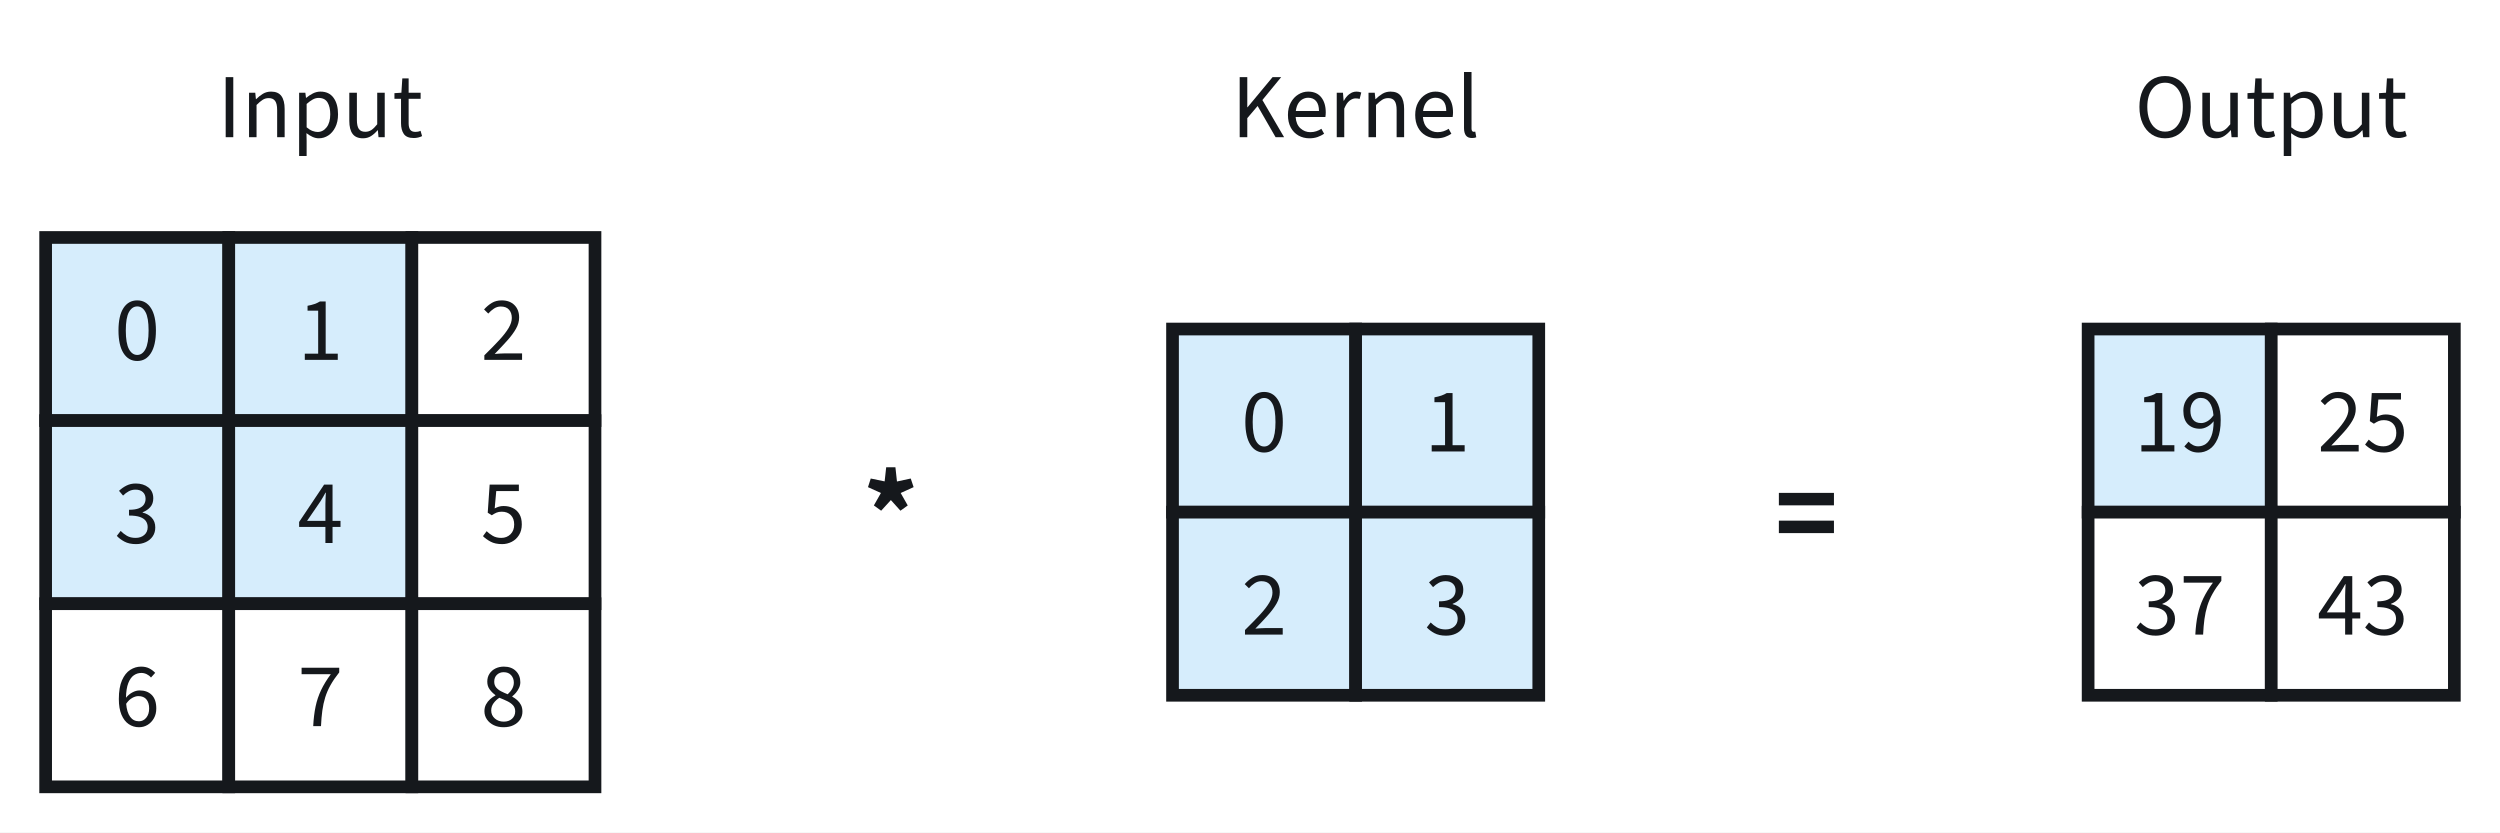
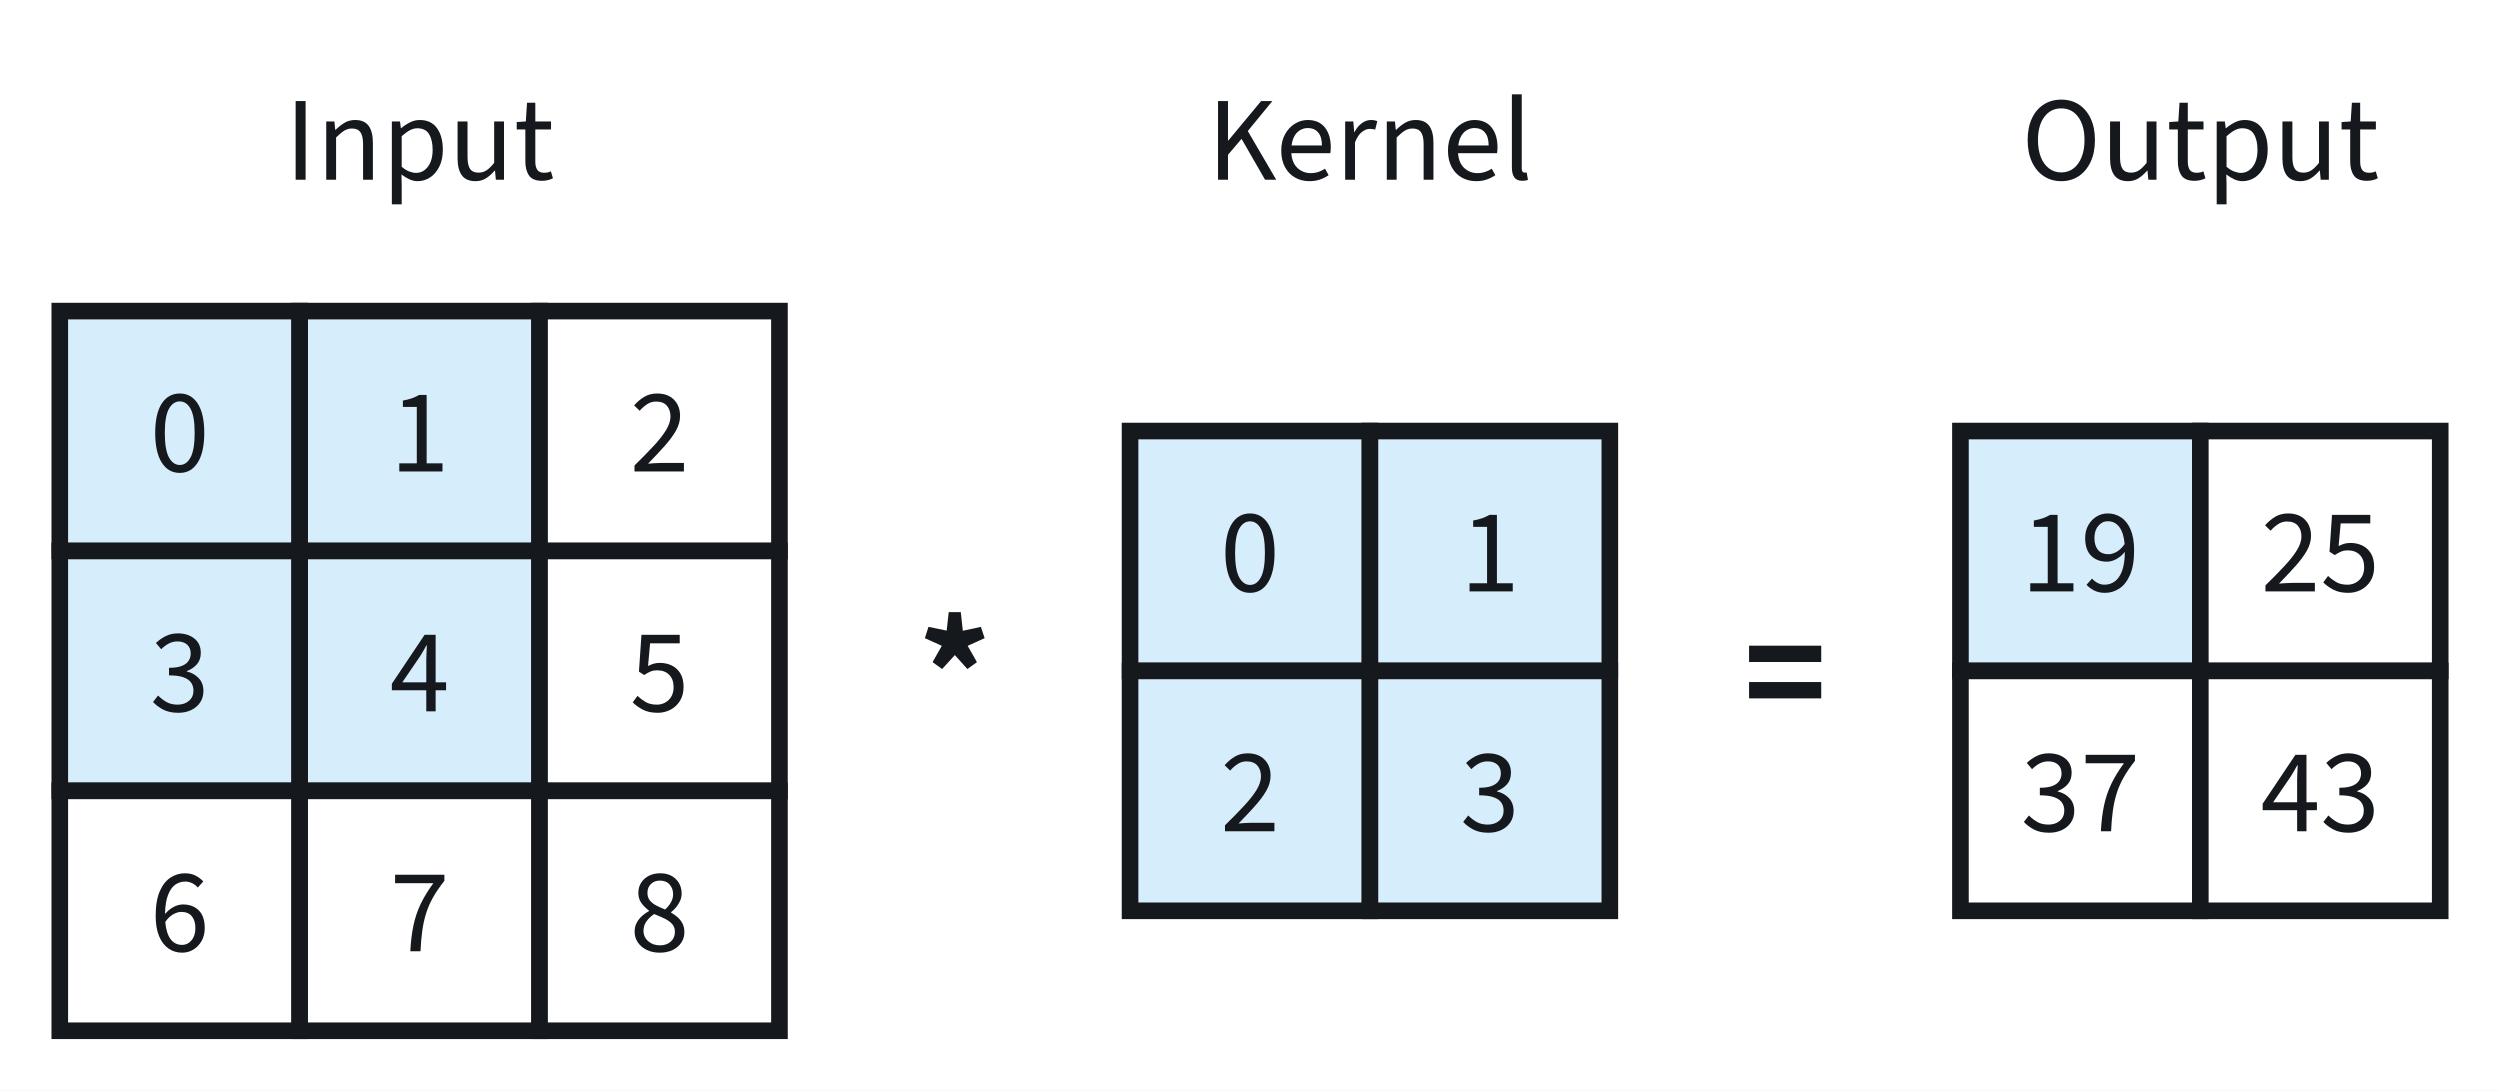
- <svg xmlns="http://www.w3.org/2000/svg" xmlns:xlink="http://www.w3.org/1999/xlink" width="354.96pt" height="118.198pt" viewBox="0 0 354.96 118.198" version="1.1">
+ <svg xmlns="http://www.w3.org/2000/svg" xmlns:xlink="http://www.w3.org/1999/xlink" width="270.96pt" height="118.198pt" viewBox="0 0 270.96 118.198" version="1.1">
  <defs>
    <style type="text/css">*{stroke-linejoin: round; stroke-linecap: butt}</style>
  </defs>
  <g id="figure_1">
    <g id="patch_1">
-       <path d="M 0 118.198  L 354.96 118.198  L 354.96 0  L 0 0  z " style="fill: #ffffff" />
+       <path d="M 0 118.198  L 270.96 118.198  L 270.96 0  L 0 0  z " style="fill: #ffffff" />
    </g>
    <g id="axes_1">
      <g id="patch_2">
-         <path d="M 6.48 59.718  L 32.48 59.718  L 32.48 33.718  L 6.48 33.718  z " clip-path="url(#pc8d4a85cce)" style="fill: #d6edfc; stroke: #15181c; stroke-width: 1.8; stroke-linejoin: miter" />
+         <path d="M 6.48 59.718  L 32.48 59.718  L 32.48 33.718  L 6.48 33.718  z " clip-path="url(#p2e4fd862c2)" style="fill: #d6edfc; stroke: #15181c; stroke-width: 1.8; stroke-linejoin: miter" />
      </g>
      <g id="patch_3">
-         <path d="M 32.48 59.718  L 58.48 59.718  L 58.48 33.718  L 32.48 33.718  z " clip-path="url(#pc8d4a85cce)" style="fill: #d6edfc; stroke: #15181c; stroke-width: 1.8; stroke-linejoin: miter" />
+         <path d="M 32.48 59.718  L 58.48 59.718  L 58.48 33.718  L 32.48 33.718  z " clip-path="url(#p2e4fd862c2)" style="fill: #d6edfc; stroke: #15181c; stroke-width: 1.8; stroke-linejoin: miter" />
      </g>
      <g id="patch_4">
-         <path d="M 58.48 59.718  L 84.48 59.718  L 84.48 33.718  L 58.48 33.718  z " clip-path="url(#pc8d4a85cce)" style="fill: #ffffff; stroke: #15181c; stroke-width: 1.8; stroke-linejoin: miter" />
+         <path d="M 58.48 59.718  L 84.48 59.718  L 84.48 33.718  L 58.48 33.718  z " clip-path="url(#p2e4fd862c2)" style="fill: #ffffff; stroke: #15181c; stroke-width: 1.8; stroke-linejoin: miter" />
      </g>
      <g id="patch_5">
-         <path d="M 6.48 85.718  L 32.48 85.718  L 32.48 59.718  L 6.48 59.718  z " clip-path="url(#pc8d4a85cce)" style="fill: #d6edfc; stroke: #15181c; stroke-width: 1.8; stroke-linejoin: miter" />
+         <path d="M 6.48 85.718  L 32.48 85.718  L 32.48 59.718  L 6.48 59.718  z " clip-path="url(#p2e4fd862c2)" style="fill: #d6edfc; stroke: #15181c; stroke-width: 1.8; stroke-linejoin: miter" />
      </g>
      <g id="patch_6">
-         <path d="M 32.48 85.718  L 58.48 85.718  L 58.48 59.718  L 32.48 59.718  z " clip-path="url(#pc8d4a85cce)" style="fill: #d6edfc; stroke: #15181c; stroke-width: 1.8; stroke-linejoin: miter" />
+         <path d="M 32.48 85.718  L 58.48 85.718  L 58.48 59.718  L 32.48 59.718  z " clip-path="url(#p2e4fd862c2)" style="fill: #d6edfc; stroke: #15181c; stroke-width: 1.8; stroke-linejoin: miter" />
      </g>
      <g id="patch_7">
-         <path d="M 58.48 85.718  L 84.48 85.718  L 84.48 59.718  L 58.48 59.718  z " clip-path="url(#pc8d4a85cce)" style="fill: #ffffff; stroke: #15181c; stroke-width: 1.8; stroke-linejoin: miter" />
+         <path d="M 58.48 85.718  L 84.48 85.718  L 84.48 59.718  L 58.48 59.718  z " clip-path="url(#p2e4fd862c2)" style="fill: #ffffff; stroke: #15181c; stroke-width: 1.8; stroke-linejoin: miter" />
      </g>
      <g id="patch_8">
-         <path d="M 6.48 111.718  L 32.48 111.718  L 32.48 85.718  L 6.48 85.718  z " clip-path="url(#pc8d4a85cce)" style="fill: #ffffff; stroke: #15181c; stroke-width: 1.8; stroke-linejoin: miter" />
+         <path d="M 6.48 111.718  L 32.48 111.718  L 32.48 85.718  L 6.48 85.718  z " clip-path="url(#p2e4fd862c2)" style="fill: #ffffff; stroke: #15181c; stroke-width: 1.8; stroke-linejoin: miter" />
      </g>
      <g id="patch_9">
-         <path d="M 32.48 111.718  L 58.48 111.718  L 58.48 85.718  L 32.48 85.718  z " clip-path="url(#pc8d4a85cce)" style="fill: #ffffff; stroke: #15181c; stroke-width: 1.8; stroke-linejoin: miter" />
+         <path d="M 32.48 111.718  L 58.48 111.718  L 58.48 85.718  L 32.48 85.718  z " clip-path="url(#p2e4fd862c2)" style="fill: #ffffff; stroke: #15181c; stroke-width: 1.8; stroke-linejoin: miter" />
      </g>
      <g id="patch_10">
-         <path d="M 58.48 111.718  L 84.48 111.718  L 84.48 85.718  L 58.48 85.718  z " clip-path="url(#pc8d4a85cce)" style="fill: #ffffff; stroke: #15181c; stroke-width: 1.8; stroke-linejoin: miter" />
+         <path d="M 58.48 111.718  L 84.48 111.718  L 84.48 85.718  L 58.48 85.718  z " clip-path="url(#p2e4fd862c2)" style="fill: #ffffff; stroke: #15181c; stroke-width: 1.8; stroke-linejoin: miter" />
      </g>
      <g id="patch_11">
-         <path d="M 166.48 72.718  L 192.48 72.718  L 192.48 46.718  L 166.48 46.718  z " clip-path="url(#pc8d4a85cce)" style="fill: #d6edfc; stroke: #15181c; stroke-width: 1.8; stroke-linejoin: miter" />
+         <path d="M 122.48 72.718  L 148.48 72.718  L 148.48 46.718  L 122.48 46.718  z " clip-path="url(#p2e4fd862c2)" style="fill: #d6edfc; stroke: #15181c; stroke-width: 1.8; stroke-linejoin: miter" />
      </g>
      <g id="patch_12">
-         <path d="M 192.48 72.718  L 218.48 72.718  L 218.48 46.718  L 192.48 46.718  z " clip-path="url(#pc8d4a85cce)" style="fill: #d6edfc; stroke: #15181c; stroke-width: 1.8; stroke-linejoin: miter" />
+         <path d="M 148.48 72.718  L 174.48 72.718  L 174.48 46.718  L 148.48 46.718  z " clip-path="url(#p2e4fd862c2)" style="fill: #d6edfc; stroke: #15181c; stroke-width: 1.8; stroke-linejoin: miter" />
      </g>
      <g id="patch_13">
-         <path d="M 166.48 98.718  L 192.48 98.718  L 192.48 72.718  L 166.48 72.718  z " clip-path="url(#pc8d4a85cce)" style="fill: #d6edfc; stroke: #15181c; stroke-width: 1.8; stroke-linejoin: miter" />
+         <path d="M 122.48 98.718  L 148.48 98.718  L 148.48 72.718  L 122.48 72.718  z " clip-path="url(#p2e4fd862c2)" style="fill: #d6edfc; stroke: #15181c; stroke-width: 1.8; stroke-linejoin: miter" />
      </g>
      <g id="patch_14">
-         <path d="M 192.48 98.718  L 218.48 98.718  L 218.48 72.718  L 192.48 72.718  z " clip-path="url(#pc8d4a85cce)" style="fill: #d6edfc; stroke: #15181c; stroke-width: 1.8; stroke-linejoin: miter" />
+         <path d="M 148.48 98.718  L 174.48 98.718  L 174.48 72.718  L 148.48 72.718  z " clip-path="url(#p2e4fd862c2)" style="fill: #d6edfc; stroke: #15181c; stroke-width: 1.8; stroke-linejoin: miter" />
      </g>
      <g id="patch_15">
-         <path d="M 296.48 72.718  L 322.48 72.718  L 322.48 46.718  L 296.48 46.718  z " clip-path="url(#pc8d4a85cce)" style="fill: #d6edfc; stroke: #15181c; stroke-width: 1.8; stroke-linejoin: miter" />
+         <path d="M 212.48 72.718  L 238.48 72.718  L 238.48 46.718  L 212.48 46.718  z " clip-path="url(#p2e4fd862c2)" style="fill: #d6edfc; stroke: #15181c; stroke-width: 1.8; stroke-linejoin: miter" />
      </g>
      <g id="patch_16">
-         <path d="M 322.48 72.718  L 348.48 72.718  L 348.48 46.718  L 322.48 46.718  z " clip-path="url(#pc8d4a85cce)" style="fill: #ffffff; stroke: #15181c; stroke-width: 1.8; stroke-linejoin: miter" />
+         <path d="M 238.48 72.718  L 264.48 72.718  L 264.48 46.718  L 238.48 46.718  z " clip-path="url(#p2e4fd862c2)" style="fill: #ffffff; stroke: #15181c; stroke-width: 1.8; stroke-linejoin: miter" />
      </g>
      <g id="patch_17">
-         <path d="M 296.48 98.718  L 322.48 98.718  L 322.48 72.718  L 296.48 72.718  z " clip-path="url(#pc8d4a85cce)" style="fill: #ffffff; stroke: #15181c; stroke-width: 1.8; stroke-linejoin: miter" />
+         <path d="M 212.48 98.718  L 238.48 98.718  L 238.48 72.718  L 212.48 72.718  z " clip-path="url(#p2e4fd862c2)" style="fill: #ffffff; stroke: #15181c; stroke-width: 1.8; stroke-linejoin: miter" />
      </g>
      <g id="patch_18">
-         <path d="M 322.48 98.718  L 348.48 98.718  L 348.48 72.718  L 322.48 72.718  z " clip-path="url(#pc8d4a85cce)" style="fill: #ffffff; stroke: #15181c; stroke-width: 1.8; stroke-linejoin: miter" />
+         <path d="M 238.48 98.718  L 264.48 98.718  L 264.48 72.718  L 238.48 72.718  z " clip-path="url(#p2e4fd862c2)" style="fill: #ffffff; stroke: #15181c; stroke-width: 1.8; stroke-linejoin: miter" />
      </g>
      <g id="text_1">
        <g style="fill: #15181c" transform="translate(16.2493 51.099) scale(0.13 -0.13)">
          <defs>
            <path id="SourceSans3-Regular-535" d="M 1594 -77  Q 979 -77 630 476  Q 282 1030 282 2054  Q 282 3085 630 3622  Q 979 4160 1594 4160  Q 2202 4160 2550 3622  Q 2899 3085 2899 2054  Q 2899 1030 2550 476  Q 2202 -77 1594 -77  z M 1594 346  Q 1952 346 2169 752  Q 2387 1158 2387 2054  Q 2387 2950 2169 3344  Q 1952 3738 1594 3738  Q 1235 3738 1014 3344  Q 794 2950 794 2054  Q 794 1158 1014 752  Q 1235 346 1594 346  z " transform="scale(0.015625)" />
          </defs>
          <use xlink:href="#SourceSans3-Regular-535" />
        </g>
      </g>
      <g id="text_2">
        <g style="fill: #15181c" transform="translate(42.2493 51.099) scale(0.13 -0.13)">
          <defs>
            <path id="SourceSans3-Regular-536" d="M 506 0  L 506 435  L 1440 435  L 1440 3443  L 698 3443  L 698 3782  Q 979 3834 1187 3907  Q 1395 3981 1562 4083  L 1965 4083  L 1965 435  L 2810 435  L 2810 0  L 506 0  z " transform="scale(0.015625)" />
          </defs>
          <use xlink:href="#SourceSans3-Regular-536" />
        </g>
      </g>
      <g id="text_3">
        <g style="fill: #15181c" transform="translate(68.2493 51.099) scale(0.13 -0.13)">
          <defs>
            <path id="SourceSans3-Regular-537" d="M 256 0  L 256 320  Q 870 922 1299 1386  Q 1728 1850 1952 2227  Q 2176 2605 2176 2931  Q 2176 3283 1984 3507  Q 1792 3731 1402 3731  Q 1146 3731 928 3587  Q 710 3443 531 3238  L 237 3526  Q 493 3814 784 3987  Q 1075 4160 1466 4160  Q 2035 4160 2361 3830  Q 2688 3501 2688 2963  Q 2688 2566 2467 2176  Q 2246 1786 1862 1357  Q 1478 928 979 416  Q 1146 429 1325 441  Q 1504 454 1664 454  L 2893 454  L 2893 0  L 256 0  z " transform="scale(0.015625)" />
          </defs>
          <use xlink:href="#SourceSans3-Regular-537" />
        </g>
      </g>
      <g id="text_4">
        <g style="fill: #15181c" transform="translate(16.2493 77.099) scale(0.13 -0.13)">
          <defs>
            <path id="SourceSans3-Regular-538" d="M 1510 -77  Q 1024 -77 697 99  Q 371 275 166 499  L 435 845  Q 621 653 870 505  Q 1120 358 1478 358  Q 1850 358 2086 563  Q 2323 768 2323 1107  Q 2323 1350 2198 1532  Q 2074 1715 1789 1817  Q 1504 1920 1018 1920  L 1018 2323  Q 1453 2323 1705 2425  Q 1958 2528 2067 2701  Q 2176 2874 2176 3085  Q 2176 3386 1987 3558  Q 1798 3731 1472 3731  Q 1216 3731 1001 3616  Q 787 3501 602 3315  L 320 3648  Q 557 3872 845 4016  Q 1133 4160 1491 4160  Q 2022 4160 2368 3888  Q 2714 3616 2714 3123  Q 2714 2752 2509 2515  Q 2304 2278 1971 2150  L 1971 2125  Q 2342 2042 2598 1776  Q 2854 1510 2854 1088  Q 2854 730 2675 467  Q 2496 205 2192 64  Q 1888 -77 1510 -77  z " transform="scale(0.015625)" />
          </defs>
          <use xlink:href="#SourceSans3-Regular-538" />
        </g>
      </g>
      <g id="text_5">
        <g style="fill: #15181c" transform="translate(42.2493 77.099) scale(0.13 -0.13)">
          <defs>
            <path id="SourceSans3-Regular-539" d="M 666 1549  L 1946 1549  L 1946 2733  Q 1946 2899 1958 3129  Q 1971 3360 1978 3520  L 1952 3520  Q 1875 3373 1792 3232  Q 1709 3091 1619 2944  L 666 1549  z M 1946 0  L 1946 1126  L 109 1126  L 109 1472  L 1856 4083  L 2445 4083  L 2445 1549  L 3002 1549  L 3002 1126  L 2445 1126  L 2445 0  L 1946 0  z " transform="scale(0.015625)" />
          </defs>
          <use xlink:href="#SourceSans3-Regular-539" />
        </g>
      </g>
      <g id="text_6">
        <g style="fill: #15181c" transform="translate(68.2493 77.099) scale(0.13 -0.13)">
          <defs>
            <path id="SourceSans3-Regular-53a" d="M 1498 -77  Q 1011 -77 691 96  Q 371 269 160 480  L 416 826  Q 602 646 845 502  Q 1088 358 1446 358  Q 1824 358 2083 611  Q 2342 864 2342 1293  Q 2342 1715 2105 1952  Q 1869 2189 1472 2189  Q 1261 2189 1110 2125  Q 960 2061 774 1939  L 493 2118  L 627 4083  L 2669 4083  L 2669 3629  L 1088 3629  L 979 2419  Q 1126 2496 1273 2541  Q 1421 2586 1606 2586  Q 1958 2586 2243 2448  Q 2528 2310 2701 2028  Q 2874 1747 2874 1306  Q 2874 864 2678 553  Q 2483 243 2169 83  Q 1856 -77 1498 -77  z " transform="scale(0.015625)" />
          </defs>
          <use xlink:href="#SourceSans3-Regular-53a" />
        </g>
      </g>
      <g id="text_7">
        <g style="fill: #15181c" transform="translate(16.2493 103.099) scale(0.13 -0.13)">
          <defs>
            <path id="SourceSans3-Regular-53b" d="M 1670 2099  Q 1472 2099 1241 1971  Q 1011 1843 819 1562  Q 870 966 1097 652  Q 1325 339 1715 339  Q 2016 339 2221 585  Q 2426 832 2426 1235  Q 2426 1632 2237 1865  Q 2048 2099 1670 2099  z M 1715 -77  Q 1318 -77 998 140  Q 678 358 492 796  Q 307 1235 307 1888  Q 307 2707 528 3206  Q 749 3706 1104 3933  Q 1459 4160 1862 4160  Q 2195 4160 2435 4035  Q 2675 3910 2848 3725  L 2554 3398  Q 2432 3546 2253 3632  Q 2074 3718 1882 3718  Q 1594 3718 1357 3555  Q 1120 3392 969 3011  Q 819 2630 806 1984  Q 998 2221 1254 2358  Q 1510 2496 1760 2496  Q 2291 2496 2608 2179  Q 2925 1862 2925 1235  Q 2925 845 2758 550  Q 2592 256 2320 89  Q 2048 -77 1715 -77  z " transform="scale(0.015625)" />
          </defs>
          <use xlink:href="#SourceSans3-Regular-53b" />
        </g>
      </g>
      <g id="text_8">
        <g style="fill: #15181c" transform="translate(42.2493 103.099) scale(0.13 -0.13)">
          <defs>
            <path id="SourceSans3-Regular-53c" d="M 1094 0  Q 1133 768 1261 1376  Q 1389 1984 1648 2525  Q 1907 3066 2323 3629  L 282 3629  L 282 4083  L 2912 4083  L 2912 3757  Q 2541 3290 2304 2867  Q 2067 2445 1932 2009  Q 1798 1574 1731 1084  Q 1664 595 1638 0  L 1094 0  z " transform="scale(0.015625)" />
          </defs>
          <use xlink:href="#SourceSans3-Regular-53c" />
        </g>
      </g>
      <g id="text_9">
        <g style="fill: #15181c" transform="translate(68.2493 103.099) scale(0.13 -0.13)">
          <defs>
            <path id="SourceSans3-Regular-53d" d="M 1600 -77  Q 1216 -77 915 67  Q 614 211 438 467  Q 262 723 262 1043  Q 262 1312 374 1520  Q 486 1728 662 1885  Q 838 2042 1030 2144  L 1030 2170  Q 806 2330 633 2560  Q 461 2790 461 3110  Q 461 3424 614 3661  Q 768 3898 1030 4029  Q 1293 4160 1619 4160  Q 2150 4160 2460 3853  Q 2771 3546 2771 3072  Q 2771 2861 2681 2672  Q 2592 2483 2464 2332  Q 2336 2182 2208 2086  L 2208 2061  Q 2394 1958 2554 1817  Q 2714 1677 2816 1481  Q 2918 1286 2918 1011  Q 2918 710 2755 460  Q 2592 211 2294 67  Q 1997 -77 1600 -77  z M 1888 2227  Q 2093 2413 2205 2617  Q 2317 2822 2317 3046  Q 2317 3347 2131 3558  Q 1946 3770 1606 3770  Q 1325 3770 1136 3590  Q 947 3411 947 3110  Q 947 2867 1078 2707  Q 1210 2547 1427 2435  Q 1645 2323 1888 2227  z M 1613 314  Q 1971 314 2192 515  Q 2413 717 2413 1030  Q 2413 1293 2259 1459  Q 2106 1626 1853 1747  Q 1600 1869 1306 1984  Q 1062 1824 899 1600  Q 736 1376 736 1094  Q 736 755 989 534  Q 1242 314 1613 314  z " transform="scale(0.015625)" />
          </defs>
          <use xlink:href="#SourceSans3-Regular-53d" />
        </g>
      </g>
      <g id="text_10">
        <g style="fill: #15181c" transform="translate(30.8743 19.48) scale(0.13 -0.13)">
          <defs>
            <path id="SourceSans3-Regular-a" d="M 576 0  L 576 4198  L 1107 4198  L 1107 0  L 576 0  z " transform="scale(0.015625)" />
            <path id="SourceSans3-Regular-29" d="M 525 0  L 525 3110  L 960 3110  L 1005 2662  L 1024 2662  Q 1248 2886 1497 3036  Q 1747 3187 2067 3187  Q 2560 3187 2787 2876  Q 3014 2566 3014 1971  L 3014 0  L 2490 0  L 2490 1901  Q 2490 2336 2349 2534  Q 2208 2733 1901 2733  Q 1664 2733 1475 2611  Q 1286 2490 1050 2253  L 1050 0  L 525 0  z " transform="scale(0.015625)" />
            <path id="SourceSans3-Regular-2b" d="M 525 -1312  L 525 3110  L 960 3110  L 1005 2752  L 1024 2752  Q 1235 2931 1488 3059  Q 1741 3187 2016 3187  Q 2618 3187 2931 2755  Q 3245 2323 3245 1600  Q 3245 1075 3056 697  Q 2867 320 2563 121  Q 2259 -77 1901 -77  Q 1683 -77 1468 19  Q 1254 115 1037 282  L 1050 -262  L 1050 -1312  L 525 -1312  z M 1811 365  Q 2195 365 2448 694  Q 2701 1024 2701 1600  Q 2701 2112 2512 2429  Q 2323 2746 1882 2746  Q 1683 2746 1481 2637  Q 1280 2528 1050 2323  L 1050 691  Q 1261 512 1459 438  Q 1658 365 1811 365  z " transform="scale(0.015625)" />
            <path id="SourceSans3-Regular-30" d="M 1434 -77  Q 941 -77 710 233  Q 480 544 480 1139  L 480 3110  L 1011 3110  L 1011 1210  Q 1011 774 1148 576  Q 1286 378 1594 378  Q 1837 378 2025 502  Q 2214 627 2432 902  L 2432 3110  L 2957 3110  L 2957 0  L 2522 0  L 2477 486  L 2458 486  Q 2240 230 1997 76  Q 1754 -77 1434 -77  z " transform="scale(0.015625)" />
            <path id="SourceSans3-Regular-2f" d="M 1504 -58  Q 1005 -58 809 227  Q 614 512 614 979  L 614 2682  L 154 2682  L 154 3078  L 640 3110  L 704 4109  L 1146 4109  L 1146 3110  L 1984 3110  L 1984 2682  L 1146 2682  L 1146 966  Q 1146 685 1251 528  Q 1357 371 1626 371  Q 1709 371 1798 387  Q 1888 403 1978 448  L 2086 77  Q 1965 13 1814 -22  Q 1664 -58 1504 -58  z " transform="scale(0.015625)" />
          </defs>
          <use xlink:href="#SourceSans3-Regular-a" />
          <use xlink:href="#SourceSans3-Regular-29" transform="translate(26.29688 0)" />
          <use xlink:href="#SourceSans3-Regular-2b" transform="translate(81 0)" />
          <use xlink:href="#SourceSans3-Regular-30" transform="translate(136.5 0)" />
          <use xlink:href="#SourceSans3-Regular-2f" transform="translate(190.9062 0)" />
        </g>
      </g>
      <g id="text_11">
-         <g style="fill: #15181c" transform="translate(176.2493 64.099) scale(0.13 -0.13)">
+         <g style="fill: #15181c" transform="translate(132.2493 64.099) scale(0.13 -0.13)">
          <use xlink:href="#SourceSans3-Regular-535" />
        </g>
      </g>
      <g id="text_12">
-         <g style="fill: #15181c" transform="translate(202.2493 64.099) scale(0.13 -0.13)">
+         <g style="fill: #15181c" transform="translate(158.2493 64.099) scale(0.13 -0.13)">
          <use xlink:href="#SourceSans3-Regular-536" />
        </g>
      </g>
      <g id="text_13">
-         <g style="fill: #15181c" transform="translate(176.2493 90.099) scale(0.13 -0.13)">
+         <g style="fill: #15181c" transform="translate(132.2493 90.099) scale(0.13 -0.13)">
          <use xlink:href="#SourceSans3-Regular-537" />
        </g>
      </g>
      <g id="text_14">
-         <g style="fill: #15181c" transform="translate(202.2493 90.099) scale(0.13 -0.13)">
+         <g style="fill: #15181c" transform="translate(158.2493 90.099) scale(0.13 -0.13)">
          <use xlink:href="#SourceSans3-Regular-538" />
        </g>
      </g>
      <g id="text_15">
-         <g style="fill: #15181c" transform="translate(174.8457 19.48) scale(0.13 -0.13)">
+         <g style="fill: #15181c" transform="translate(130.8457 19.48) scale(0.13 -0.13)">
          <defs>
            <path id="SourceSans3-Regular-c" d="M 576 0  L 576 4198  L 1107 4198  L 1107 2093  L 1126 2093  L 2874 4198  L 3475 4198  L 2163 2598  L 3680 0  L 3085 0  L 1830 2182  L 1107 1331  L 1107 0  L 576 0  z " transform="scale(0.015625)" />
            <path id="SourceSans3-Regular-20" d="M 1702 2758  Q 1510 2758 1328 2665  Q 1146 2573 1014 2368  Q 883 2163 838 1830  L 2458 1830  Q 2458 2285 2259 2521  Q 2061 2758 1702 2758  z M 1786 -77  Q 1370 -77 1027 115  Q 685 307 486 675  Q 288 1043 288 1555  Q 288 2061 489 2425  Q 691 2790 1014 2988  Q 1338 3187 1696 3187  Q 2298 3187 2614 2790  Q 2931 2394 2931 1728  Q 2931 1645 2924 1568  Q 2918 1491 2906 1414  L 826 1414  Q 864 890 1161 621  Q 1459 352 1850 352  Q 2074 352 2269 416  Q 2464 480 2624 589  L 2816 243  Q 2611 102 2358 12  Q 2106 -77 1786 -77  z " transform="scale(0.015625)" />
            <path id="SourceSans3-Regular-2d" d="M 525 0  L 525 3110  L 960 3110  L 1005 2547  L 1024 2547  Q 1178 2842 1408 3014  Q 1638 3187 1907 3187  Q 2093 3187 2240 3123  L 2125 2675  Q 2054 2694 1993 2704  Q 1933 2714 1837 2714  Q 1638 2714 1424 2554  Q 1210 2394 1050 1997  L 1050 0  L 525 0  z " transform="scale(0.015625)" />
            <path id="SourceSans3-Regular-27" d="M 1082 -58  Q 787 -58 656 124  Q 525 307 525 640  L 525 4557  L 1050 4557  L 1050 602  Q 1050 480 1094 429  Q 1139 378 1203 378  Q 1229 378 1251 381  Q 1274 384 1312 390  L 1382 -6  Q 1267 -58 1082 -58  z " transform="scale(0.015625)" />
          </defs>
          <use xlink:href="#SourceSans3-Regular-c" />
          <use xlink:href="#SourceSans3-Regular-20" transform="translate(57.20312 0)" />
          <use xlink:href="#SourceSans3-Regular-2d" transform="translate(106.7969 0)" />
          <use xlink:href="#SourceSans3-Regular-29" transform="translate(141.5 0)" />
          <use xlink:href="#SourceSans3-Regular-20" transform="translate(196.2031 0)" />
          <use xlink:href="#SourceSans3-Regular-27" transform="translate(245.7969 0)" />
        </g>
      </g>
      <g id="text_16">
-         <g style="fill: #15181c" transform="translate(303.0186 64.099) scale(0.13 -0.13)">
+         <g style="fill: #15181c" transform="translate(219.0186 64.099) scale(0.13 -0.13)">
          <defs>
            <path id="SourceSans3-Regular-53e" d="M 749 2848  Q 749 2451 937 2217  Q 1126 1984 1504 1984  Q 1709 1984 1936 2112  Q 2163 2240 2362 2528  Q 2310 3123 2080 3433  Q 1850 3744 1459 3744  Q 1165 3744 957 3497  Q 749 3251 749 2848  z M 1312 -77  Q 986 -77 739 48  Q 493 173 326 352  L 621 685  Q 749 538 925 448  Q 1101 358 1293 358  Q 1581 358 1824 524  Q 2067 691 2217 1075  Q 2368 1459 2374 2112  Q 2182 1869 1926 1728  Q 1670 1587 1414 1587  Q 890 1587 573 1904  Q 256 2221 256 2848  Q 256 3238 422 3532  Q 589 3827 861 3993  Q 1133 4160 1459 4160  Q 1862 4160 2182 3942  Q 2502 3725 2684 3289  Q 2867 2854 2867 2195  Q 2867 1376 2646 877  Q 2426 378 2074 150  Q 1722 -77 1312 -77  z " transform="scale(0.015625)" />
          </defs>
          <use xlink:href="#SourceSans3-Regular-536" />
          <use xlink:href="#SourceSans3-Regular-53e" transform="translate(49.70312 0)" />
        </g>
      </g>
      <g id="text_17">
-         <g style="fill: #15181c" transform="translate(329.0186 64.099) scale(0.13 -0.13)">
+         <g style="fill: #15181c" transform="translate(245.0186 64.099) scale(0.13 -0.13)">
          <use xlink:href="#SourceSans3-Regular-537" />
          <use xlink:href="#SourceSans3-Regular-53a" transform="translate(49.70312 0)" />
        </g>
      </g>
      <g id="text_18">
-         <g style="fill: #15181c" transform="translate(303.0186 90.099) scale(0.13 -0.13)">
+         <g style="fill: #15181c" transform="translate(219.0186 90.099) scale(0.13 -0.13)">
          <use xlink:href="#SourceSans3-Regular-538" />
          <use xlink:href="#SourceSans3-Regular-53c" transform="translate(49.70312 0)" />
        </g>
      </g>
      <g id="text_19">
-         <g style="fill: #15181c" transform="translate(329.0186 90.099) scale(0.13 -0.13)">
+         <g style="fill: #15181c" transform="translate(245.0186 90.099) scale(0.13 -0.13)">
          <use xlink:href="#SourceSans3-Regular-539" />
          <use xlink:href="#SourceSans3-Regular-538" transform="translate(49.70312 0)" />
        </g>
      </g>
      <g id="text_20">
-         <g style="fill: #15181c" transform="translate(303.0897 19.48) scale(0.13 -0.13)">
+         <g style="fill: #15181c" transform="translate(219.0897 19.48) scale(0.13 -0.13)">
          <defs>
            <path id="SourceSans3-Regular-10" d="M 2125 -77  Q 1600 -77 1193 192  Q 787 461 560 953  Q 333 1446 333 2118  Q 333 2790 560 3273  Q 787 3757 1193 4016  Q 1600 4275 2125 4275  Q 2656 4275 3059 4016  Q 3462 3757 3692 3273  Q 3923 2790 3923 2118  Q 3923 1446 3692 953  Q 3462 461 3059 192  Q 2656 -77 2125 -77  z M 2125 390  Q 2502 390 2780 604  Q 3059 819 3212 1206  Q 3366 1594 3366 2118  Q 3366 2899 3027 3353  Q 2688 3808 2125 3808  Q 1562 3808 1222 3353  Q 883 2899 883 2118  Q 883 1594 1036 1206  Q 1190 819 1472 604  Q 1754 390 2125 390  z " transform="scale(0.015625)" />
          </defs>
          <use xlink:href="#SourceSans3-Regular-10" />
          <use xlink:href="#SourceSans3-Regular-30" transform="translate(66.40625 0)" />
          <use xlink:href="#SourceSans3-Regular-2f" transform="translate(120.8125 0)" />
          <use xlink:href="#SourceSans3-Regular-2b" transform="translate(154.6094 0)" />
          <use xlink:href="#SourceSans3-Regular-30" transform="translate(210.1094 0)" />
          <use xlink:href="#SourceSans3-Regular-2f" transform="translate(264.5156 0)" />
        </g>
      </g>
      <g id="text_21">
-         <g style="fill: #15181c" transform="translate(122.5952 78.447) scale(0.17 -0.17)">
+         <g style="fill: #15181c" transform="translate(99.59523 78.447) scale(0.17 -0.17)">
          <defs>
            <path id="SourceSans3-Bold-5ac" d="M 947 2234  L 557 2515  L 934 3181  L 243 3494  L 390 3955  L 1133 3802  L 1216 4557  L 1709 4557  L 1792 3795  L 2528 3955  L 2682 3494  L 1990 3181  L 2368 2515  L 1978 2234  L 1466 2803  L 947 2234  z " transform="scale(0.015625)" />
          </defs>
          <use xlink:href="#SourceSans3-Bold-5ac" />
        </g>
      </g>
      <g id="text_22">
-         <g style="fill: #15181c" transform="translate(251.9923 78.447) scale(0.17 -0.17)">
+         <g style="fill: #15181c" transform="translate(188.9923 78.447) scale(0.17 -0.17)">
          <defs>
            <path id="SourceSans3-Bold-877" d="M 218 2521  L 218 3187  L 3162 3187  L 3162 2521  L 218 2521  z M 218 1037  L 218 1703  L 3162 1703  L 3162 1037  L 218 1037  z " transform="scale(0.015625)" />
          </defs>
          <use xlink:href="#SourceSans3-Bold-877" />
        </g>
      </g>
    </g>
  </g>
  <defs>
-     <clipPath id="pc8d4a85cce">
-       <rect x="-13.52" y="1.718" width="560" height="130" />
+     <clipPath id="p2e4fd862c2">
+       <rect x="-13.52" y="1.718" width="330" height="130" />
    </clipPath>
  </defs>
</svg>
